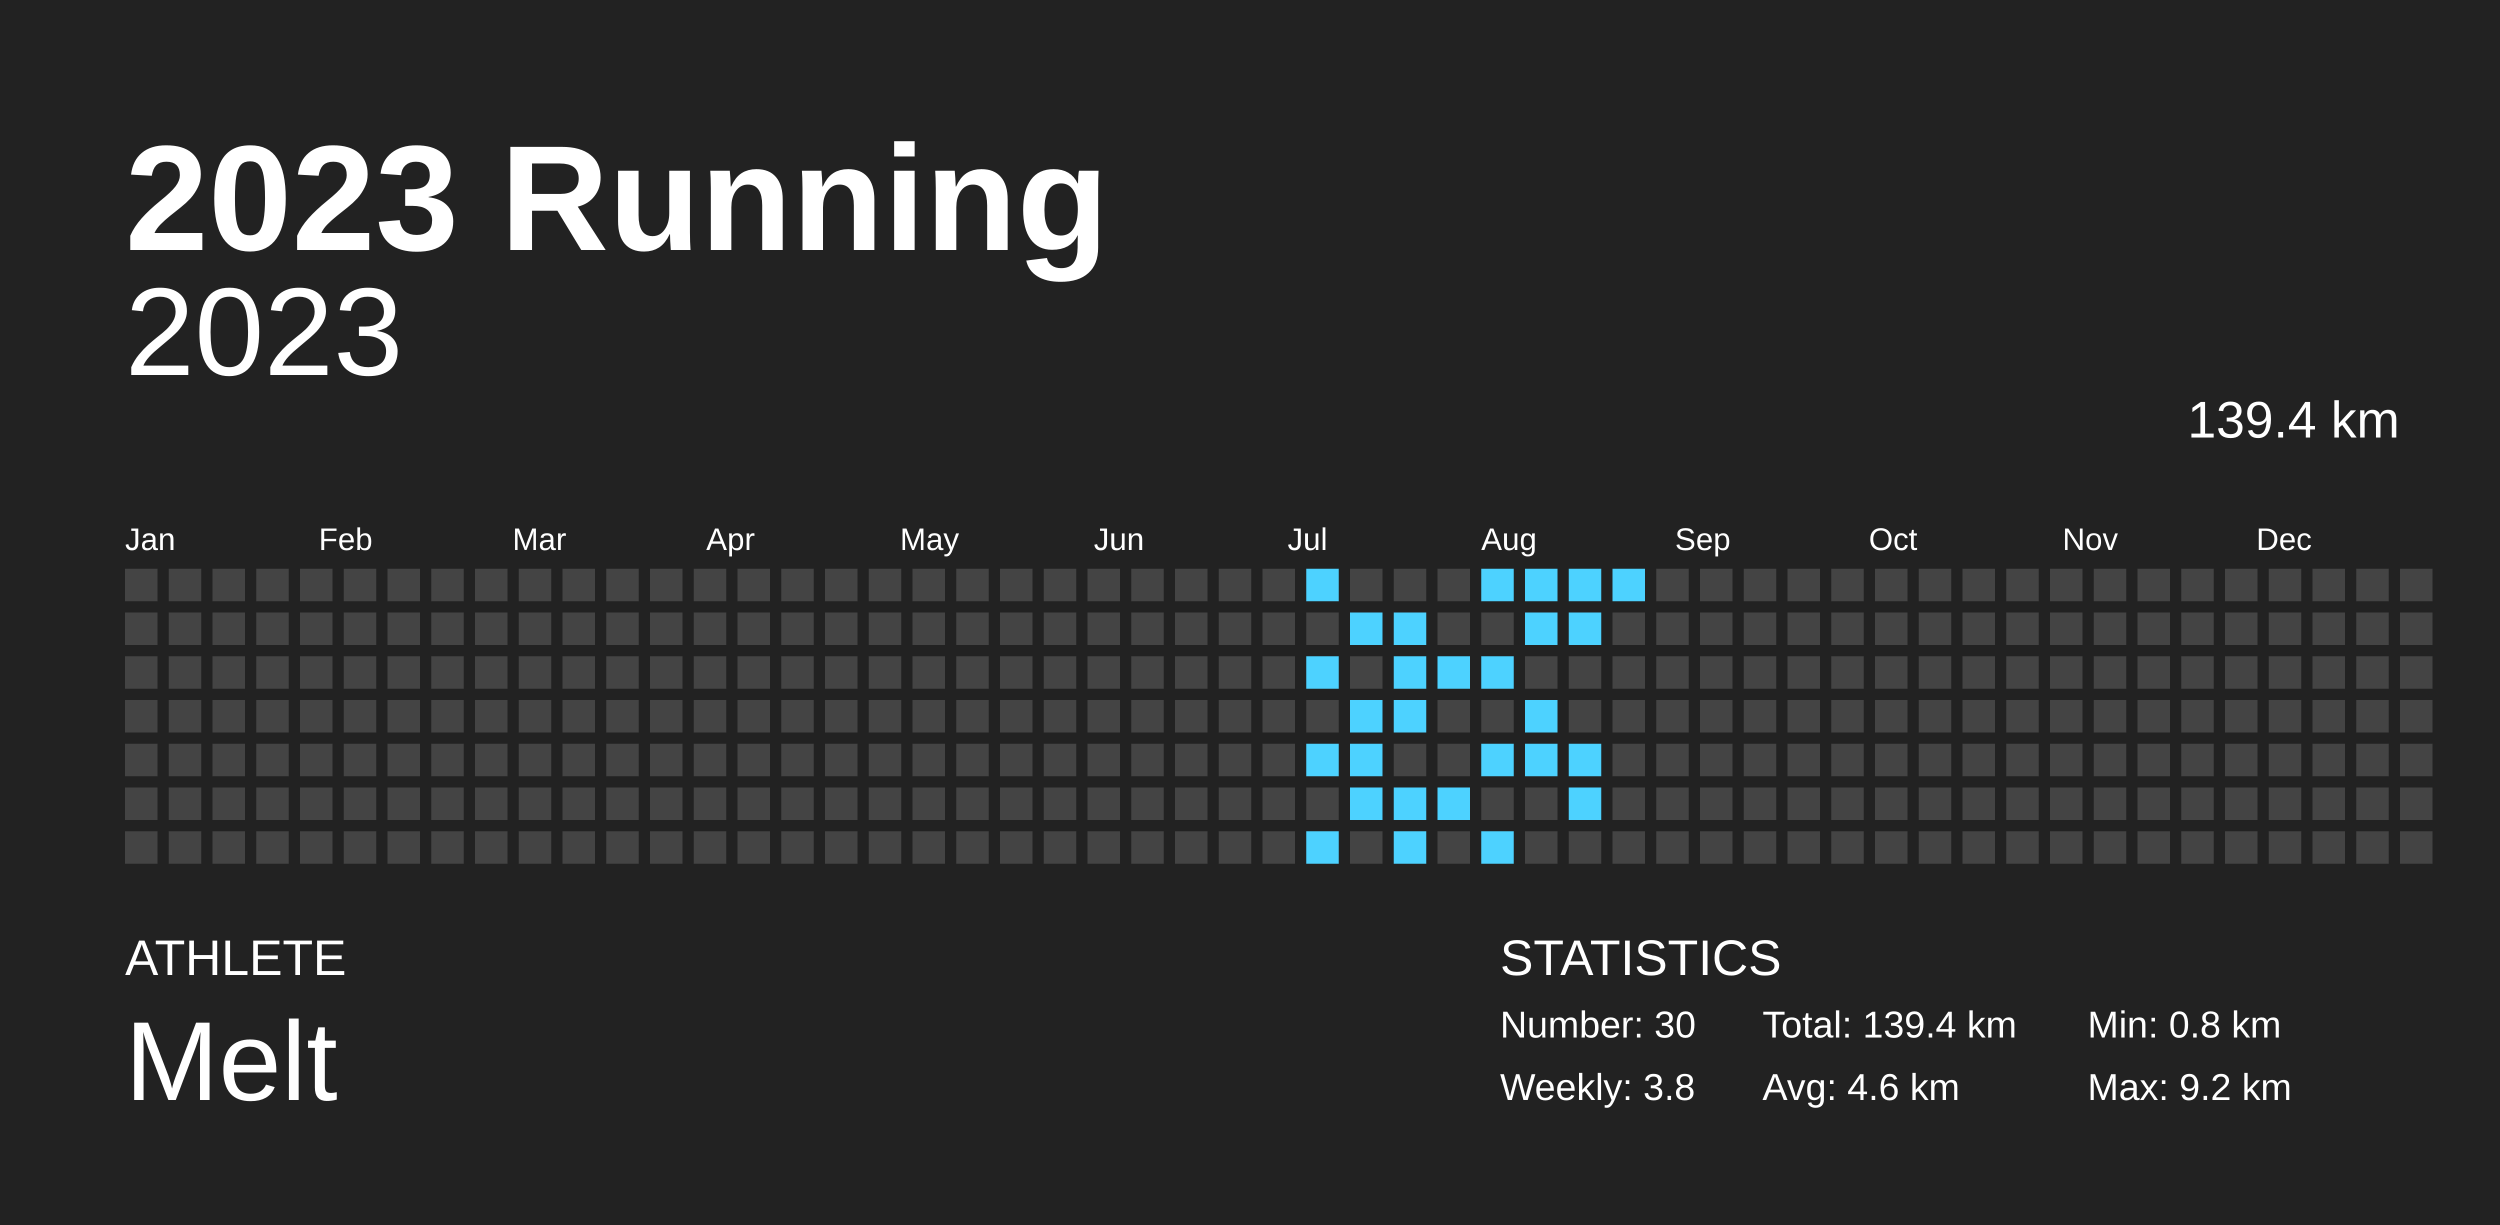
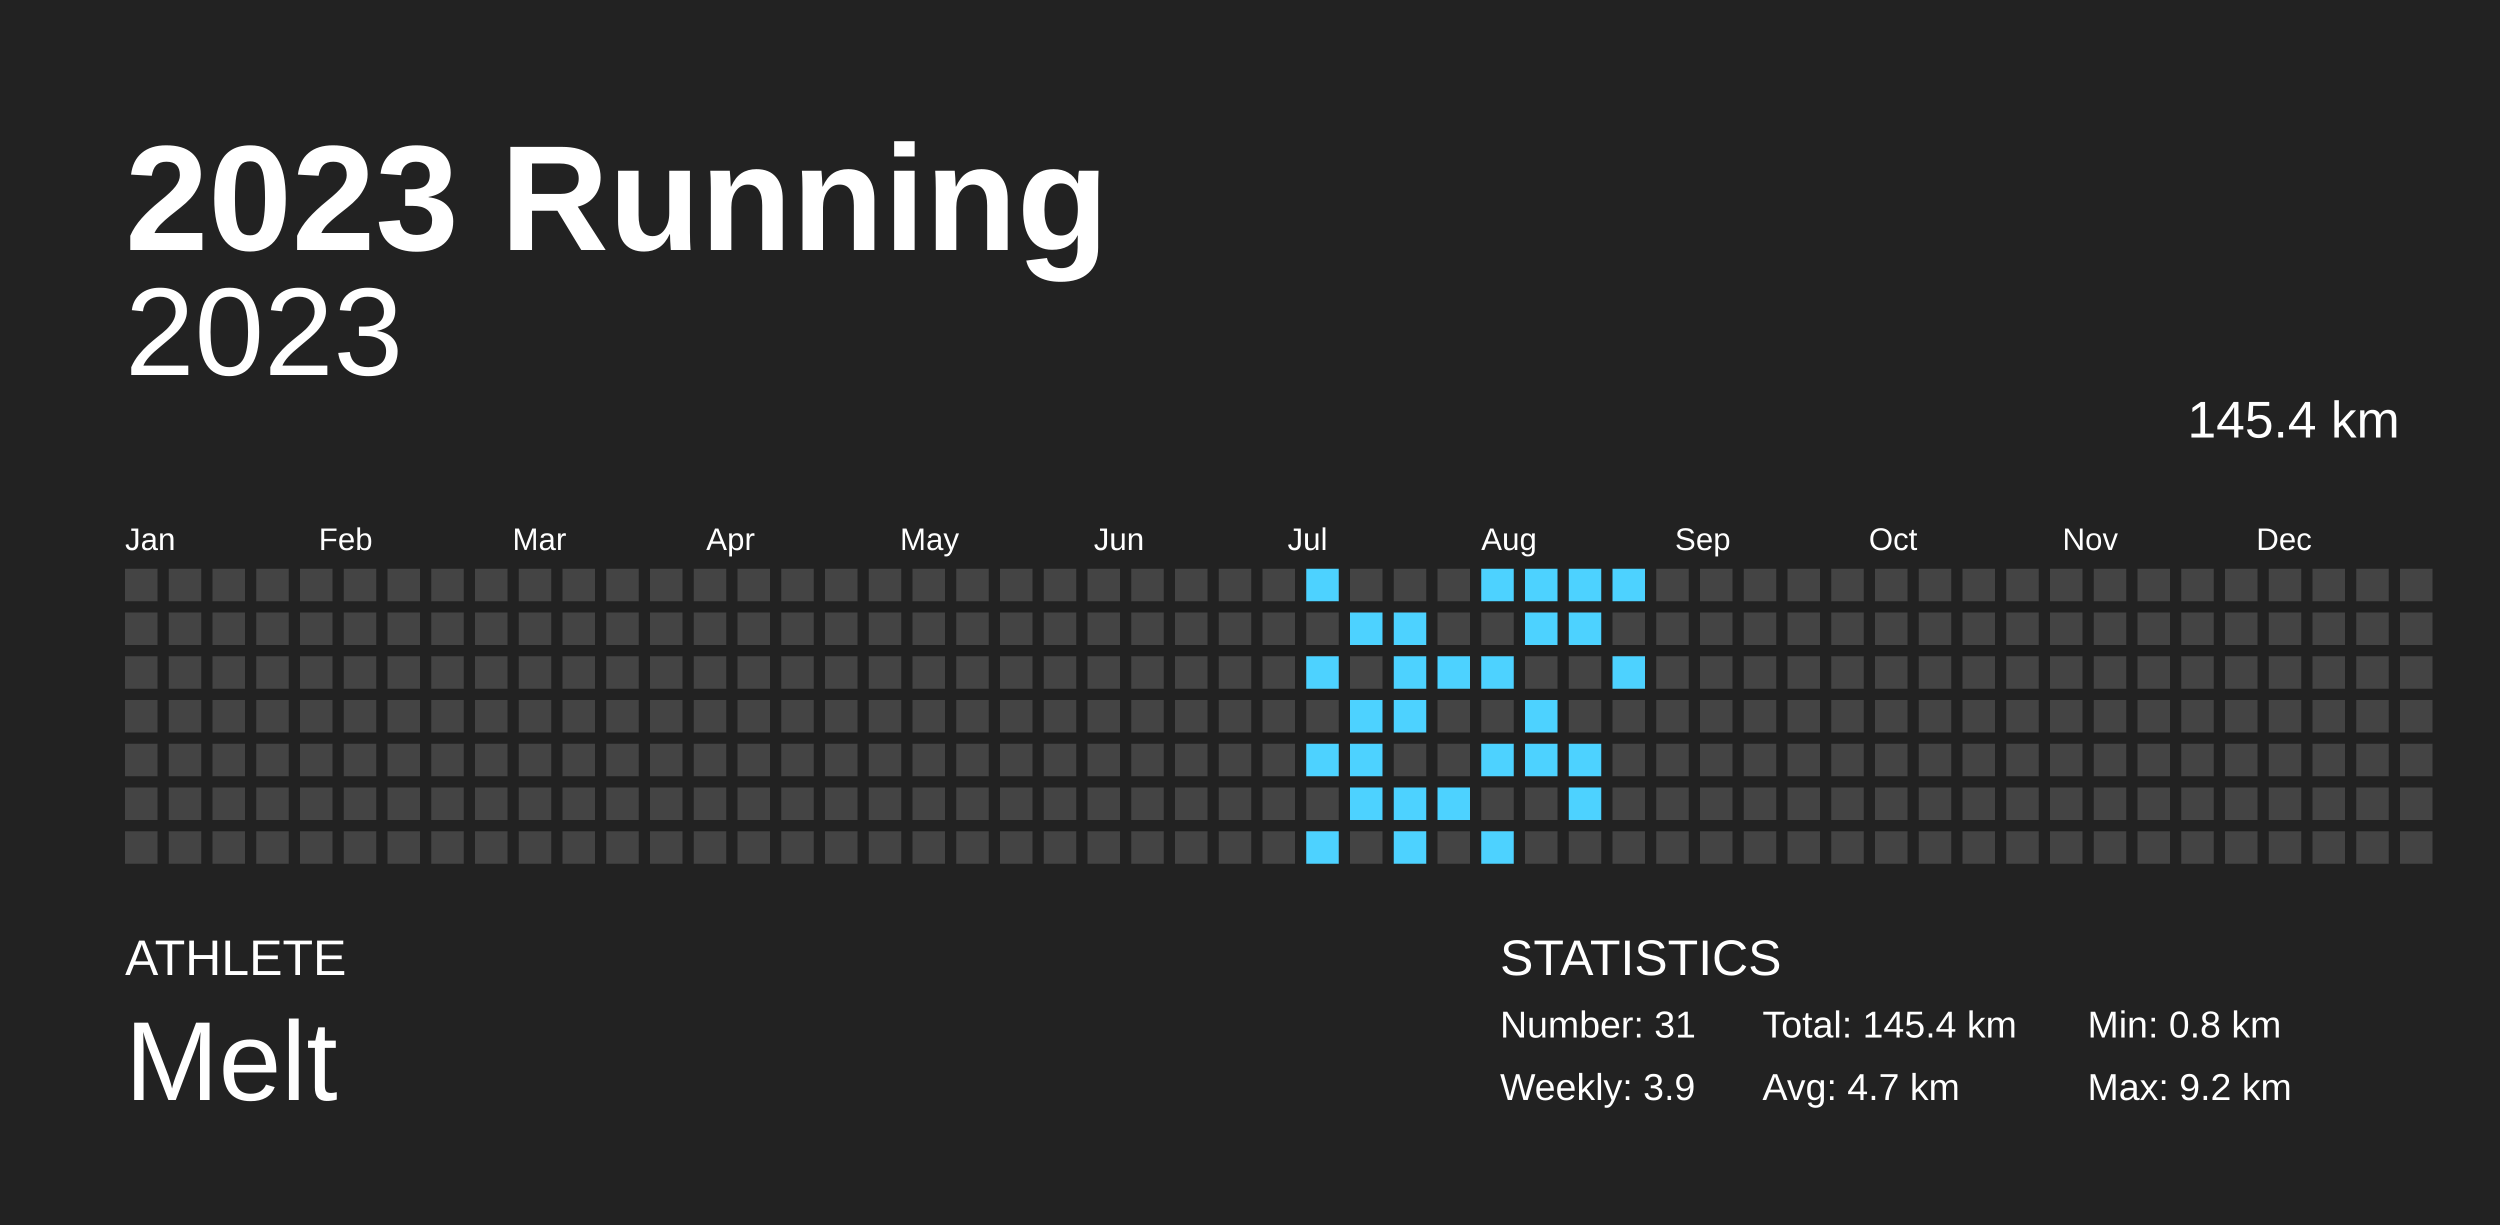
<svg xmlns="http://www.w3.org/2000/svg" baseProfile="full" height="98mm" version="1.1" viewBox="0,0,200,98" width="200mm">
  <defs />
  <rect fill="#222222" height="98" width="200" x="0" y="0" />
  <text fill="#FFFFFF" style="font-size:12px; font-family:Arial; font-weight:bold;" x="10" y="20">2023 Running</text>
  <text fill="#FFFFFF" style="font-size:4px; font-family:Arial" x="10" y="78">ATHLETE</text>
  <text fill="#FFFFFF" style="font-size:9px; font-family:Arial" x="10" y="88">Melt</text>
  <text fill="#FFFFFF" style="font-size:4px; font-family:Arial" x="120" y="78">STATISTICS</text>
-   <text fill="#FFFFFF" style="font-size:3px; font-family:Arial" x="120" y="83">Number: 30</text>
-   <text fill="#FFFFFF" style="font-size:3px; font-family:Arial" x="120" y="88">Weekly: 3.8</text>
-   <text fill="#FFFFFF" style="font-size:3px; font-family:Arial" x="141" y="83">Total: 139.4 km</text>
-   <text fill="#FFFFFF" style="font-size:3px; font-family:Arial" x="141" y="88">Avg: 4.6 km</text>
+   <text fill="#FFFFFF" style="font-size:3px; font-family:Arial" x="120" y="83">Number: 31</text>
+   <text fill="#FFFFFF" style="font-size:3px; font-family:Arial" x="120" y="88">Weekly: 3.9</text>
+   <text fill="#FFFFFF" style="font-size:3px; font-family:Arial" x="141" y="83">Total: 145.4 km</text>
+   <text fill="#FFFFFF" style="font-size:3px; font-family:Arial" x="141" y="88">Avg: 4.7 km</text>
  <text fill="#FFFFFF" style="font-size:3px; font-family:Arial" x="167" y="83">Min: 0.8 km</text>
  <text fill="#FFFFFF" style="font-size:3px; font-family:Arial" x="167" y="88">Max: 9.2 km</text>
  <text alignment-baseline="hanging" fill="#FFFFFF" style="font-size:10.0px; font-family:Arial;" x="10" y="30">2023</text>
-   <text alignment-baseline="hanging" fill="#FFFFFF" style="font-size:4.125px; font-family:Arial;" x="175" y="35">139.4 km</text>
+   <text alignment-baseline="hanging" fill="#FFFFFF" style="font-size:4.125px; font-family:Arial;" x="175" y="35">145.4 km</text>
  <text fill="#FFFFFF" style="font-size:2.5px; font-family:Arial" x="10.0" y="44">Jan</text>
  <text fill="#FFFFFF" style="font-size:2.5px; font-family:Arial" x="25.5" y="44">Feb</text>
  <text fill="#FFFFFF" style="font-size:2.5px; font-family:Arial" x="41.0" y="44">Mar</text>
  <text fill="#FFFFFF" style="font-size:2.5px; font-family:Arial" x="56.5" y="44">Apr</text>
  <text fill="#FFFFFF" style="font-size:2.5px; font-family:Arial" x="72.0" y="44">May</text>
  <text fill="#FFFFFF" style="font-size:2.5px; font-family:Arial" x="87.5" y="44">Jun</text>
  <text fill="#FFFFFF" style="font-size:2.5px; font-family:Arial" x="103.0" y="44">Jul</text>
  <text fill="#FFFFFF" style="font-size:2.5px; font-family:Arial" x="118.5" y="44">Aug</text>
  <text fill="#FFFFFF" style="font-size:2.5px; font-family:Arial" x="134.0" y="44">Sep</text>
  <text fill="#FFFFFF" style="font-size:2.5px; font-family:Arial" x="149.5" y="44">Oct</text>
  <text fill="#FFFFFF" style="font-size:2.5px; font-family:Arial" x="165.0" y="44">Nov</text>
  <text fill="#FFFFFF" style="font-size:2.5px; font-family:Arial" x="180.5" y="44">Dec</text>
  <rect fill="#444444" height="2.6" width="2.6" x="10.0" y="45.5" />
  <rect fill="#444444" height="2.6" width="2.6" x="10.0" y="49.0" />
  <rect fill="#444444" height="2.6" width="2.6" x="10.0" y="52.5" />
  <rect fill="#444444" height="2.6" width="2.6" x="10.0" y="56.0" />
  <rect fill="#444444" height="2.6" width="2.6" x="10.0" y="59.5" />
  <rect fill="#444444" height="2.6" width="2.6" x="10.0" y="63.0" />
  <rect fill="#444444" height="2.6" width="2.6" x="10.0" y="66.5" />
  <rect fill="#444444" height="2.6" width="2.6" x="13.5" y="45.5" />
  <rect fill="#444444" height="2.6" width="2.6" x="13.5" y="49.0" />
  <rect fill="#444444" height="2.6" width="2.6" x="13.5" y="52.5" />
  <rect fill="#444444" height="2.6" width="2.6" x="13.5" y="56.0" />
  <rect fill="#444444" height="2.6" width="2.6" x="13.5" y="59.5" />
  <rect fill="#444444" height="2.6" width="2.6" x="13.5" y="63.0" />
  <rect fill="#444444" height="2.6" width="2.6" x="13.5" y="66.5" />
  <rect fill="#444444" height="2.6" width="2.6" x="17.0" y="45.5" />
  <rect fill="#444444" height="2.6" width="2.6" x="17.0" y="49.0" />
  <rect fill="#444444" height="2.6" width="2.6" x="17.0" y="52.5" />
  <rect fill="#444444" height="2.6" width="2.6" x="17.0" y="56.0" />
  <rect fill="#444444" height="2.6" width="2.6" x="17.0" y="59.5" />
  <rect fill="#444444" height="2.6" width="2.6" x="17.0" y="63.0" />
  <rect fill="#444444" height="2.6" width="2.6" x="17.0" y="66.5" />
  <rect fill="#444444" height="2.6" width="2.6" x="20.5" y="45.5" />
  <rect fill="#444444" height="2.6" width="2.6" x="20.5" y="49.0" />
  <rect fill="#444444" height="2.6" width="2.6" x="20.5" y="52.5" />
  <rect fill="#444444" height="2.6" width="2.6" x="20.5" y="56.0" />
  <rect fill="#444444" height="2.6" width="2.6" x="20.5" y="59.5" />
  <rect fill="#444444" height="2.6" width="2.6" x="20.5" y="63.0" />
  <rect fill="#444444" height="2.6" width="2.6" x="20.5" y="66.5" />
  <rect fill="#444444" height="2.6" width="2.6" x="24.0" y="45.5" />
  <rect fill="#444444" height="2.6" width="2.6" x="24.0" y="49.0" />
  <rect fill="#444444" height="2.6" width="2.6" x="24.0" y="52.5" />
  <rect fill="#444444" height="2.6" width="2.6" x="24.0" y="56.0" />
  <rect fill="#444444" height="2.6" width="2.6" x="24.0" y="59.5" />
  <rect fill="#444444" height="2.6" width="2.6" x="24.0" y="63.0" />
  <rect fill="#444444" height="2.6" width="2.6" x="24.0" y="66.5" />
  <rect fill="#444444" height="2.6" width="2.6" x="27.5" y="45.5" />
  <rect fill="#444444" height="2.6" width="2.6" x="27.5" y="49.0" />
  <rect fill="#444444" height="2.6" width="2.6" x="27.5" y="52.5" />
  <rect fill="#444444" height="2.6" width="2.6" x="27.5" y="56.0" />
  <rect fill="#444444" height="2.6" width="2.6" x="27.5" y="59.5" />
  <rect fill="#444444" height="2.6" width="2.6" x="27.5" y="63.0" />
  <rect fill="#444444" height="2.6" width="2.6" x="27.5" y="66.5" />
  <rect fill="#444444" height="2.6" width="2.6" x="31.0" y="45.5" />
  <rect fill="#444444" height="2.6" width="2.6" x="31.0" y="49.0" />
  <rect fill="#444444" height="2.6" width="2.6" x="31.0" y="52.5" />
  <rect fill="#444444" height="2.6" width="2.6" x="31.0" y="56.0" />
  <rect fill="#444444" height="2.6" width="2.6" x="31.0" y="59.5" />
  <rect fill="#444444" height="2.6" width="2.6" x="31.0" y="63.0" />
  <rect fill="#444444" height="2.6" width="2.6" x="31.0" y="66.5" />
  <rect fill="#444444" height="2.6" width="2.6" x="34.5" y="45.5" />
  <rect fill="#444444" height="2.6" width="2.6" x="34.5" y="49.0" />
  <rect fill="#444444" height="2.6" width="2.6" x="34.5" y="52.5" />
  <rect fill="#444444" height="2.6" width="2.6" x="34.5" y="56.0" />
  <rect fill="#444444" height="2.6" width="2.6" x="34.5" y="59.5" />
  <rect fill="#444444" height="2.6" width="2.6" x="34.5" y="63.0" />
  <rect fill="#444444" height="2.6" width="2.6" x="34.5" y="66.5" />
  <rect fill="#444444" height="2.6" width="2.6" x="38.0" y="45.5" />
  <rect fill="#444444" height="2.6" width="2.6" x="38.0" y="49.0" />
  <rect fill="#444444" height="2.6" width="2.6" x="38.0" y="52.5" />
  <rect fill="#444444" height="2.6" width="2.6" x="38.0" y="56.0" />
  <rect fill="#444444" height="2.6" width="2.6" x="38.0" y="59.5" />
  <rect fill="#444444" height="2.6" width="2.6" x="38.0" y="63.0" />
  <rect fill="#444444" height="2.6" width="2.6" x="38.0" y="66.5" />
  <rect fill="#444444" height="2.6" width="2.6" x="41.5" y="45.5" />
  <rect fill="#444444" height="2.6" width="2.6" x="41.5" y="49.0" />
  <rect fill="#444444" height="2.6" width="2.6" x="41.5" y="52.5" />
  <rect fill="#444444" height="2.6" width="2.6" x="41.5" y="56.0" />
  <rect fill="#444444" height="2.6" width="2.6" x="41.5" y="59.5" />
  <rect fill="#444444" height="2.6" width="2.6" x="41.5" y="63.0" />
  <rect fill="#444444" height="2.6" width="2.6" x="41.5" y="66.5" />
  <rect fill="#444444" height="2.6" width="2.6" x="45.0" y="45.5" />
  <rect fill="#444444" height="2.6" width="2.6" x="45.0" y="49.0" />
  <rect fill="#444444" height="2.6" width="2.6" x="45.0" y="52.5" />
  <rect fill="#444444" height="2.6" width="2.6" x="45.0" y="56.0" />
  <rect fill="#444444" height="2.6" width="2.6" x="45.0" y="59.5" />
  <rect fill="#444444" height="2.6" width="2.6" x="45.0" y="63.0" />
  <rect fill="#444444" height="2.6" width="2.6" x="45.0" y="66.5" />
  <rect fill="#444444" height="2.6" width="2.6" x="48.5" y="45.5" />
  <rect fill="#444444" height="2.6" width="2.6" x="48.5" y="49.0" />
  <rect fill="#444444" height="2.6" width="2.6" x="48.5" y="52.5" />
  <rect fill="#444444" height="2.6" width="2.6" x="48.5" y="56.0" />
  <rect fill="#444444" height="2.6" width="2.6" x="48.5" y="59.5" />
  <rect fill="#444444" height="2.6" width="2.6" x="48.5" y="63.0" />
  <rect fill="#444444" height="2.6" width="2.6" x="48.5" y="66.5" />
  <rect fill="#444444" height="2.6" width="2.6" x="52.0" y="45.5" />
  <rect fill="#444444" height="2.6" width="2.6" x="52.0" y="49.0" />
  <rect fill="#444444" height="2.6" width="2.6" x="52.0" y="52.5" />
  <rect fill="#444444" height="2.6" width="2.6" x="52.0" y="56.0" />
  <rect fill="#444444" height="2.6" width="2.6" x="52.0" y="59.5" />
  <rect fill="#444444" height="2.6" width="2.6" x="52.0" y="63.0" />
  <rect fill="#444444" height="2.6" width="2.6" x="52.0" y="66.5" />
  <rect fill="#444444" height="2.6" width="2.6" x="55.5" y="45.5" />
  <rect fill="#444444" height="2.6" width="2.6" x="55.5" y="49.0" />
  <rect fill="#444444" height="2.6" width="2.6" x="55.5" y="52.5" />
  <rect fill="#444444" height="2.6" width="2.6" x="55.5" y="56.0" />
  <rect fill="#444444" height="2.6" width="2.6" x="55.5" y="59.5" />
  <rect fill="#444444" height="2.6" width="2.6" x="55.5" y="63.0" />
  <rect fill="#444444" height="2.6" width="2.6" x="55.5" y="66.5" />
  <rect fill="#444444" height="2.6" width="2.6" x="59.0" y="45.5" />
  <rect fill="#444444" height="2.6" width="2.6" x="59.0" y="49.0" />
  <rect fill="#444444" height="2.6" width="2.6" x="59.0" y="52.5" />
  <rect fill="#444444" height="2.6" width="2.6" x="59.0" y="56.0" />
  <rect fill="#444444" height="2.6" width="2.6" x="59.0" y="59.5" />
  <rect fill="#444444" height="2.6" width="2.6" x="59.0" y="63.0" />
  <rect fill="#444444" height="2.6" width="2.6" x="59.0" y="66.5" />
  <rect fill="#444444" height="2.6" width="2.6" x="62.5" y="45.5" />
  <rect fill="#444444" height="2.6" width="2.6" x="62.5" y="49.0" />
  <rect fill="#444444" height="2.6" width="2.6" x="62.5" y="52.5" />
  <rect fill="#444444" height="2.6" width="2.6" x="62.5" y="56.0" />
  <rect fill="#444444" height="2.6" width="2.6" x="62.5" y="59.5" />
  <rect fill="#444444" height="2.6" width="2.6" x="62.5" y="63.0" />
  <rect fill="#444444" height="2.6" width="2.6" x="62.5" y="66.5" />
  <rect fill="#444444" height="2.6" width="2.6" x="66.0" y="45.5" />
  <rect fill="#444444" height="2.6" width="2.6" x="66.0" y="49.0" />
  <rect fill="#444444" height="2.6" width="2.6" x="66.0" y="52.5" />
  <rect fill="#444444" height="2.6" width="2.6" x="66.0" y="56.0" />
  <rect fill="#444444" height="2.6" width="2.6" x="66.0" y="59.5" />
  <rect fill="#444444" height="2.6" width="2.6" x="66.0" y="63.0" />
  <rect fill="#444444" height="2.6" width="2.6" x="66.0" y="66.5" />
  <rect fill="#444444" height="2.6" width="2.6" x="69.5" y="45.5" />
  <rect fill="#444444" height="2.6" width="2.6" x="69.5" y="49.0" />
  <rect fill="#444444" height="2.6" width="2.6" x="69.5" y="52.5" />
  <rect fill="#444444" height="2.6" width="2.6" x="69.5" y="56.0" />
  <rect fill="#444444" height="2.6" width="2.6" x="69.5" y="59.5" />
  <rect fill="#444444" height="2.6" width="2.6" x="69.5" y="63.0" />
  <rect fill="#444444" height="2.6" width="2.6" x="69.5" y="66.5" />
  <rect fill="#444444" height="2.6" width="2.6" x="73.0" y="45.5" />
  <rect fill="#444444" height="2.6" width="2.6" x="73.0" y="49.0" />
  <rect fill="#444444" height="2.6" width="2.6" x="73.0" y="52.5" />
  <rect fill="#444444" height="2.6" width="2.6" x="73.0" y="56.0" />
  <rect fill="#444444" height="2.6" width="2.6" x="73.0" y="59.5" />
  <rect fill="#444444" height="2.6" width="2.6" x="73.0" y="63.0" />
  <rect fill="#444444" height="2.6" width="2.6" x="73.0" y="66.5" />
  <rect fill="#444444" height="2.6" width="2.6" x="76.5" y="45.5" />
  <rect fill="#444444" height="2.6" width="2.6" x="76.5" y="49.0" />
  <rect fill="#444444" height="2.6" width="2.6" x="76.5" y="52.5" />
  <rect fill="#444444" height="2.6" width="2.6" x="76.5" y="56.0" />
  <rect fill="#444444" height="2.6" width="2.6" x="76.5" y="59.5" />
  <rect fill="#444444" height="2.6" width="2.6" x="76.5" y="63.0" />
  <rect fill="#444444" height="2.6" width="2.6" x="76.5" y="66.5" />
  <rect fill="#444444" height="2.6" width="2.6" x="80.0" y="45.5" />
  <rect fill="#444444" height="2.6" width="2.6" x="80.0" y="49.0" />
  <rect fill="#444444" height="2.6" width="2.6" x="80.0" y="52.5" />
  <rect fill="#444444" height="2.6" width="2.6" x="80.0" y="56.0" />
  <rect fill="#444444" height="2.6" width="2.6" x="80.0" y="59.5" />
  <rect fill="#444444" height="2.6" width="2.6" x="80.0" y="63.0" />
  <rect fill="#444444" height="2.6" width="2.6" x="80.0" y="66.5" />
  <rect fill="#444444" height="2.6" width="2.6" x="83.5" y="45.5" />
  <rect fill="#444444" height="2.6" width="2.6" x="83.5" y="49.0" />
  <rect fill="#444444" height="2.6" width="2.6" x="83.5" y="52.5" />
  <rect fill="#444444" height="2.6" width="2.6" x="83.5" y="56.0" />
  <rect fill="#444444" height="2.6" width="2.6" x="83.5" y="59.5" />
  <rect fill="#444444" height="2.6" width="2.6" x="83.5" y="63.0" />
  <rect fill="#444444" height="2.6" width="2.6" x="83.5" y="66.5" />
  <rect fill="#444444" height="2.6" width="2.6" x="87.0" y="45.5" />
  <rect fill="#444444" height="2.6" width="2.6" x="87.0" y="49.0" />
  <rect fill="#444444" height="2.6" width="2.6" x="87.0" y="52.5" />
  <rect fill="#444444" height="2.6" width="2.6" x="87.0" y="56.0" />
  <rect fill="#444444" height="2.6" width="2.6" x="87.0" y="59.5" />
  <rect fill="#444444" height="2.6" width="2.6" x="87.0" y="63.0" />
  <rect fill="#444444" height="2.6" width="2.6" x="87.0" y="66.5" />
  <rect fill="#444444" height="2.6" width="2.6" x="90.5" y="45.5" />
  <rect fill="#444444" height="2.6" width="2.6" x="90.5" y="49.0" />
  <rect fill="#444444" height="2.6" width="2.6" x="90.5" y="52.5" />
  <rect fill="#444444" height="2.6" width="2.6" x="90.5" y="56.0" />
  <rect fill="#444444" height="2.6" width="2.6" x="90.5" y="59.5" />
  <rect fill="#444444" height="2.6" width="2.6" x="90.5" y="63.0" />
  <rect fill="#444444" height="2.6" width="2.6" x="90.5" y="66.5" />
  <rect fill="#444444" height="2.6" width="2.6" x="94.0" y="45.5" />
  <rect fill="#444444" height="2.6" width="2.6" x="94.0" y="49.0" />
  <rect fill="#444444" height="2.6" width="2.6" x="94.0" y="52.5" />
  <rect fill="#444444" height="2.6" width="2.6" x="94.0" y="56.0" />
  <rect fill="#444444" height="2.6" width="2.6" x="94.0" y="59.5" />
  <rect fill="#444444" height="2.6" width="2.6" x="94.0" y="63.0" />
  <rect fill="#444444" height="2.6" width="2.6" x="94.0" y="66.5" />
  <rect fill="#444444" height="2.6" width="2.6" x="97.5" y="45.5" />
  <rect fill="#444444" height="2.6" width="2.6" x="97.5" y="49.0" />
  <rect fill="#444444" height="2.6" width="2.6" x="97.5" y="52.5" />
  <rect fill="#444444" height="2.6" width="2.6" x="97.5" y="56.0" />
  <rect fill="#444444" height="2.6" width="2.6" x="97.5" y="59.5" />
  <rect fill="#444444" height="2.6" width="2.6" x="97.5" y="63.0" />
  <rect fill="#444444" height="2.6" width="2.6" x="97.5" y="66.5" />
  <rect fill="#444444" height="2.6" width="2.6" x="101.0" y="45.5" />
  <rect fill="#444444" height="2.6" width="2.6" x="101.0" y="49.0" />
  <rect fill="#444444" height="2.6" width="2.6" x="101.0" y="52.5" />
  <rect fill="#444444" height="2.6" width="2.6" x="101.0" y="56.0" />
  <rect fill="#444444" height="2.6" width="2.6" x="101.0" y="59.5" />
  <rect fill="#444444" height="2.6" width="2.6" x="101.0" y="63.0" />
  <rect fill="#444444" height="2.6" width="2.6" x="101.0" y="66.5" />
  <rect fill="#4dd2ff" height="2.6" width="2.6" x="104.5" y="45.5" />
  <rect fill="#444444" height="2.6" width="2.6" x="104.5" y="49.0" />
  <rect fill="#4dd2ff" height="2.6" width="2.6" x="104.5" y="52.5" />
  <rect fill="#444444" height="2.6" width="2.6" x="104.5" y="56.0" />
  <rect fill="#4dd2ff" height="2.6" width="2.6" x="104.5" y="59.5" />
  <rect fill="#444444" height="2.6" width="2.6" x="104.5" y="63.0" />
  <rect fill="#4dd2ff" height="2.6" width="2.6" x="104.5" y="66.5" />
  <rect fill="#444444" height="2.6" width="2.6" x="108.0" y="45.5" />
  <rect fill="#4dd2ff" height="2.6" width="2.6" x="108.0" y="49.0" />
  <rect fill="#444444" height="2.6" width="2.6" x="108.0" y="52.5" />
  <rect fill="#4dd2ff" height="2.6" width="2.6" x="108.0" y="56.0" />
  <rect fill="#4dd2ff" height="2.6" width="2.6" x="108.0" y="59.5" />
  <rect fill="#4dd2ff" height="2.6" width="2.6" x="108.0" y="63.0" />
  <rect fill="#444444" height="2.6" width="2.6" x="108.0" y="66.5" />
  <rect fill="#444444" height="2.6" width="2.6" x="111.5" y="45.5" />
  <rect fill="#4dd2ff" height="2.6" width="2.6" x="111.5" y="49.0" />
  <rect fill="#4dd2ff" height="2.6" width="2.6" x="111.5" y="52.5" />
  <rect fill="#4dd2ff" height="2.6" width="2.6" x="111.5" y="56.0" />
  <rect fill="#444444" height="2.6" width="2.6" x="111.5" y="59.5" />
  <rect fill="#4dd2ff" height="2.6" width="2.6" x="111.5" y="63.0" />
  <rect fill="#4dd2ff" height="2.6" width="2.6" x="111.5" y="66.5" />
  <rect fill="#444444" height="2.6" width="2.6" x="115.0" y="45.5" />
  <rect fill="#444444" height="2.6" width="2.6" x="115.0" y="49.0" />
  <rect fill="#4dd2ff" height="2.6" width="2.6" x="115.0" y="52.5" />
  <rect fill="#444444" height="2.6" width="2.6" x="115.0" y="56.0" />
  <rect fill="#444444" height="2.6" width="2.6" x="115.0" y="59.5" />
  <rect fill="#4dd2ff" height="2.6" width="2.6" x="115.0" y="63.0" />
  <rect fill="#444444" height="2.6" width="2.6" x="115.0" y="66.5" />
  <rect fill="#4dd2ff" height="2.6" width="2.6" x="118.5" y="45.5" />
  <rect fill="#444444" height="2.6" width="2.6" x="118.5" y="49.0" />
  <rect fill="#4dd2ff" height="2.6" width="2.6" x="118.5" y="52.5" />
  <rect fill="#444444" height="2.6" width="2.6" x="118.5" y="56.0" />
  <rect fill="#4dd2ff" height="2.6" width="2.6" x="118.5" y="59.5" />
  <rect fill="#444444" height="2.6" width="2.6" x="118.5" y="63.0" />
  <rect fill="#4dd2ff" height="2.6" width="2.6" x="118.5" y="66.5" />
  <rect fill="#4dd2ff" height="2.6" width="2.6" x="122.0" y="45.5" />
  <rect fill="#4dd2ff" height="2.6" width="2.6" x="122.0" y="49.0" />
  <rect fill="#444444" height="2.6" width="2.6" x="122.0" y="52.5" />
  <rect fill="#4dd2ff" height="2.6" width="2.6" x="122.0" y="56.0" />
  <rect fill="#4dd2ff" height="2.6" width="2.6" x="122.0" y="59.5" />
  <rect fill="#444444" height="2.6" width="2.6" x="122.0" y="63.0" />
  <rect fill="#444444" height="2.6" width="2.6" x="122.0" y="66.5" />
  <rect fill="#4dd2ff" height="2.6" width="2.6" x="125.5" y="45.5" />
  <rect fill="#4dd2ff" height="2.6" width="2.6" x="125.5" y="49.0" />
  <rect fill="#444444" height="2.6" width="2.6" x="125.5" y="52.5" />
  <rect fill="#444444" height="2.6" width="2.6" x="125.5" y="56.0" />
  <rect fill="#4dd2ff" height="2.6" width="2.6" x="125.5" y="59.5" />
  <rect fill="#4dd2ff" height="2.6" width="2.6" x="125.5" y="63.0" />
  <rect fill="#444444" height="2.6" width="2.6" x="125.5" y="66.5" />
  <rect fill="#4dd2ff" height="2.6" width="2.6" x="129.0" y="45.5" />
  <rect fill="#444444" height="2.6" width="2.6" x="129.0" y="49.0" />
-   <rect fill="#444444" height="2.6" width="2.6" x="129.0" y="52.5" />
+   <rect fill="#4dd2ff" height="2.6" width="2.6" x="129.0" y="52.5" />
  <rect fill="#444444" height="2.6" width="2.6" x="129.0" y="56.0" />
  <rect fill="#444444" height="2.6" width="2.6" x="129.0" y="59.5" />
  <rect fill="#444444" height="2.6" width="2.6" x="129.0" y="63.0" />
  <rect fill="#444444" height="2.6" width="2.6" x="129.0" y="66.5" />
  <rect fill="#444444" height="2.6" width="2.6" x="132.5" y="45.5" />
  <rect fill="#444444" height="2.6" width="2.6" x="132.5" y="49.0" />
  <rect fill="#444444" height="2.6" width="2.6" x="132.5" y="52.5" />
  <rect fill="#444444" height="2.6" width="2.6" x="132.5" y="56.0" />
  <rect fill="#444444" height="2.6" width="2.6" x="132.5" y="59.5" />
  <rect fill="#444444" height="2.6" width="2.6" x="132.5" y="63.0" />
  <rect fill="#444444" height="2.6" width="2.6" x="132.5" y="66.5" />
  <rect fill="#444444" height="2.6" width="2.6" x="136.0" y="45.5" />
  <rect fill="#444444" height="2.6" width="2.6" x="136.0" y="49.0" />
  <rect fill="#444444" height="2.6" width="2.6" x="136.0" y="52.5" />
  <rect fill="#444444" height="2.6" width="2.6" x="136.0" y="56.0" />
  <rect fill="#444444" height="2.6" width="2.6" x="136.0" y="59.5" />
  <rect fill="#444444" height="2.6" width="2.6" x="136.0" y="63.0" />
  <rect fill="#444444" height="2.6" width="2.6" x="136.0" y="66.5" />
  <rect fill="#444444" height="2.6" width="2.6" x="139.5" y="45.5" />
  <rect fill="#444444" height="2.6" width="2.6" x="139.5" y="49.0" />
  <rect fill="#444444" height="2.6" width="2.6" x="139.5" y="52.5" />
  <rect fill="#444444" height="2.6" width="2.6" x="139.5" y="56.0" />
  <rect fill="#444444" height="2.6" width="2.6" x="139.5" y="59.5" />
  <rect fill="#444444" height="2.6" width="2.6" x="139.5" y="63.0" />
  <rect fill="#444444" height="2.6" width="2.6" x="139.5" y="66.5" />
  <rect fill="#444444" height="2.6" width="2.6" x="143.0" y="45.5" />
  <rect fill="#444444" height="2.6" width="2.6" x="143.0" y="49.0" />
  <rect fill="#444444" height="2.6" width="2.6" x="143.0" y="52.5" />
  <rect fill="#444444" height="2.6" width="2.6" x="143.0" y="56.0" />
  <rect fill="#444444" height="2.6" width="2.6" x="143.0" y="59.5" />
  <rect fill="#444444" height="2.6" width="2.6" x="143.0" y="63.0" />
  <rect fill="#444444" height="2.6" width="2.6" x="143.0" y="66.5" />
  <rect fill="#444444" height="2.6" width="2.6" x="146.5" y="45.5" />
  <rect fill="#444444" height="2.6" width="2.6" x="146.5" y="49.0" />
  <rect fill="#444444" height="2.6" width="2.6" x="146.5" y="52.5" />
  <rect fill="#444444" height="2.6" width="2.6" x="146.5" y="56.0" />
  <rect fill="#444444" height="2.6" width="2.6" x="146.5" y="59.5" />
  <rect fill="#444444" height="2.6" width="2.6" x="146.5" y="63.0" />
  <rect fill="#444444" height="2.6" width="2.6" x="146.5" y="66.5" />
  <rect fill="#444444" height="2.6" width="2.6" x="150.0" y="45.5" />
  <rect fill="#444444" height="2.6" width="2.6" x="150.0" y="49.0" />
  <rect fill="#444444" height="2.6" width="2.6" x="150.0" y="52.5" />
  <rect fill="#444444" height="2.6" width="2.6" x="150.0" y="56.0" />
  <rect fill="#444444" height="2.6" width="2.6" x="150.0" y="59.5" />
  <rect fill="#444444" height="2.6" width="2.6" x="150.0" y="63.0" />
  <rect fill="#444444" height="2.6" width="2.6" x="150.0" y="66.5" />
  <rect fill="#444444" height="2.6" width="2.6" x="153.5" y="45.5" />
  <rect fill="#444444" height="2.6" width="2.6" x="153.5" y="49.0" />
  <rect fill="#444444" height="2.6" width="2.6" x="153.5" y="52.5" />
  <rect fill="#444444" height="2.6" width="2.6" x="153.5" y="56.0" />
  <rect fill="#444444" height="2.6" width="2.6" x="153.5" y="59.5" />
  <rect fill="#444444" height="2.6" width="2.6" x="153.5" y="63.0" />
  <rect fill="#444444" height="2.6" width="2.6" x="153.5" y="66.5" />
  <rect fill="#444444" height="2.6" width="2.6" x="157.0" y="45.5" />
  <rect fill="#444444" height="2.6" width="2.6" x="157.0" y="49.0" />
  <rect fill="#444444" height="2.6" width="2.6" x="157.0" y="52.5" />
  <rect fill="#444444" height="2.6" width="2.6" x="157.0" y="56.0" />
  <rect fill="#444444" height="2.6" width="2.6" x="157.0" y="59.5" />
  <rect fill="#444444" height="2.6" width="2.6" x="157.0" y="63.0" />
  <rect fill="#444444" height="2.6" width="2.6" x="157.0" y="66.5" />
  <rect fill="#444444" height="2.6" width="2.6" x="160.5" y="45.5" />
  <rect fill="#444444" height="2.6" width="2.6" x="160.5" y="49.0" />
  <rect fill="#444444" height="2.6" width="2.6" x="160.5" y="52.5" />
  <rect fill="#444444" height="2.6" width="2.6" x="160.5" y="56.0" />
  <rect fill="#444444" height="2.6" width="2.6" x="160.5" y="59.5" />
  <rect fill="#444444" height="2.6" width="2.6" x="160.5" y="63.0" />
  <rect fill="#444444" height="2.6" width="2.6" x="160.5" y="66.5" />
  <rect fill="#444444" height="2.6" width="2.6" x="164.0" y="45.5" />
  <rect fill="#444444" height="2.6" width="2.6" x="164.0" y="49.0" />
  <rect fill="#444444" height="2.6" width="2.6" x="164.0" y="52.5" />
  <rect fill="#444444" height="2.6" width="2.6" x="164.0" y="56.0" />
  <rect fill="#444444" height="2.6" width="2.6" x="164.0" y="59.5" />
  <rect fill="#444444" height="2.6" width="2.6" x="164.0" y="63.0" />
  <rect fill="#444444" height="2.6" width="2.6" x="164.0" y="66.5" />
  <rect fill="#444444" height="2.6" width="2.6" x="167.5" y="45.5" />
  <rect fill="#444444" height="2.6" width="2.6" x="167.5" y="49.0" />
  <rect fill="#444444" height="2.6" width="2.6" x="167.5" y="52.5" />
  <rect fill="#444444" height="2.6" width="2.6" x="167.5" y="56.0" />
  <rect fill="#444444" height="2.6" width="2.6" x="167.5" y="59.5" />
  <rect fill="#444444" height="2.6" width="2.6" x="167.5" y="63.0" />
  <rect fill="#444444" height="2.6" width="2.6" x="167.5" y="66.5" />
  <rect fill="#444444" height="2.6" width="2.6" x="171.0" y="45.5" />
  <rect fill="#444444" height="2.6" width="2.6" x="171.0" y="49.0" />
  <rect fill="#444444" height="2.6" width="2.6" x="171.0" y="52.5" />
  <rect fill="#444444" height="2.6" width="2.6" x="171.0" y="56.0" />
  <rect fill="#444444" height="2.6" width="2.6" x="171.0" y="59.5" />
  <rect fill="#444444" height="2.6" width="2.6" x="171.0" y="63.0" />
  <rect fill="#444444" height="2.6" width="2.6" x="171.0" y="66.5" />
  <rect fill="#444444" height="2.6" width="2.6" x="174.5" y="45.5" />
  <rect fill="#444444" height="2.6" width="2.6" x="174.5" y="49.0" />
  <rect fill="#444444" height="2.6" width="2.6" x="174.5" y="52.5" />
  <rect fill="#444444" height="2.6" width="2.6" x="174.5" y="56.0" />
  <rect fill="#444444" height="2.6" width="2.6" x="174.5" y="59.5" />
  <rect fill="#444444" height="2.6" width="2.6" x="174.5" y="63.0" />
  <rect fill="#444444" height="2.6" width="2.6" x="174.5" y="66.5" />
  <rect fill="#444444" height="2.6" width="2.6" x="178.0" y="45.5" />
  <rect fill="#444444" height="2.6" width="2.6" x="178.0" y="49.0" />
  <rect fill="#444444" height="2.6" width="2.6" x="178.0" y="52.5" />
  <rect fill="#444444" height="2.6" width="2.6" x="178.0" y="56.0" />
  <rect fill="#444444" height="2.6" width="2.6" x="178.0" y="59.5" />
  <rect fill="#444444" height="2.6" width="2.6" x="178.0" y="63.0" />
  <rect fill="#444444" height="2.6" width="2.6" x="178.0" y="66.5" />
  <rect fill="#444444" height="2.6" width="2.6" x="181.5" y="45.5" />
  <rect fill="#444444" height="2.6" width="2.6" x="181.5" y="49.0" />
  <rect fill="#444444" height="2.6" width="2.6" x="181.5" y="52.5" />
  <rect fill="#444444" height="2.6" width="2.6" x="181.5" y="56.0" />
  <rect fill="#444444" height="2.6" width="2.6" x="181.5" y="59.5" />
  <rect fill="#444444" height="2.6" width="2.6" x="181.5" y="63.0" />
  <rect fill="#444444" height="2.6" width="2.6" x="181.5" y="66.5" />
  <rect fill="#444444" height="2.6" width="2.6" x="185.0" y="45.5" />
  <rect fill="#444444" height="2.6" width="2.6" x="185.0" y="49.0" />
  <rect fill="#444444" height="2.6" width="2.6" x="185.0" y="52.5" />
  <rect fill="#444444" height="2.6" width="2.6" x="185.0" y="56.0" />
  <rect fill="#444444" height="2.6" width="2.6" x="185.0" y="59.5" />
  <rect fill="#444444" height="2.6" width="2.6" x="185.0" y="63.0" />
  <rect fill="#444444" height="2.6" width="2.6" x="185.0" y="66.5" />
  <rect fill="#444444" height="2.6" width="2.6" x="188.5" y="45.5" />
  <rect fill="#444444" height="2.6" width="2.6" x="188.5" y="49.0" />
  <rect fill="#444444" height="2.6" width="2.6" x="188.5" y="52.5" />
  <rect fill="#444444" height="2.6" width="2.6" x="188.5" y="56.0" />
  <rect fill="#444444" height="2.6" width="2.6" x="188.5" y="59.5" />
  <rect fill="#444444" height="2.6" width="2.6" x="188.5" y="63.0" />
  <rect fill="#444444" height="2.6" width="2.6" x="188.5" y="66.5" />
  <rect fill="#444444" height="2.6" width="2.6" x="192.0" y="45.5" />
  <rect fill="#444444" height="2.6" width="2.6" x="192.0" y="49.0" />
  <rect fill="#444444" height="2.6" width="2.6" x="192.0" y="52.5" />
  <rect fill="#444444" height="2.6" width="2.6" x="192.0" y="56.0" />
  <rect fill="#444444" height="2.6" width="2.6" x="192.0" y="59.5" />
  <rect fill="#444444" height="2.6" width="2.6" x="192.0" y="63.0" />
  <rect fill="#444444" height="2.6" width="2.6" x="192.0" y="66.5" />
</svg>
